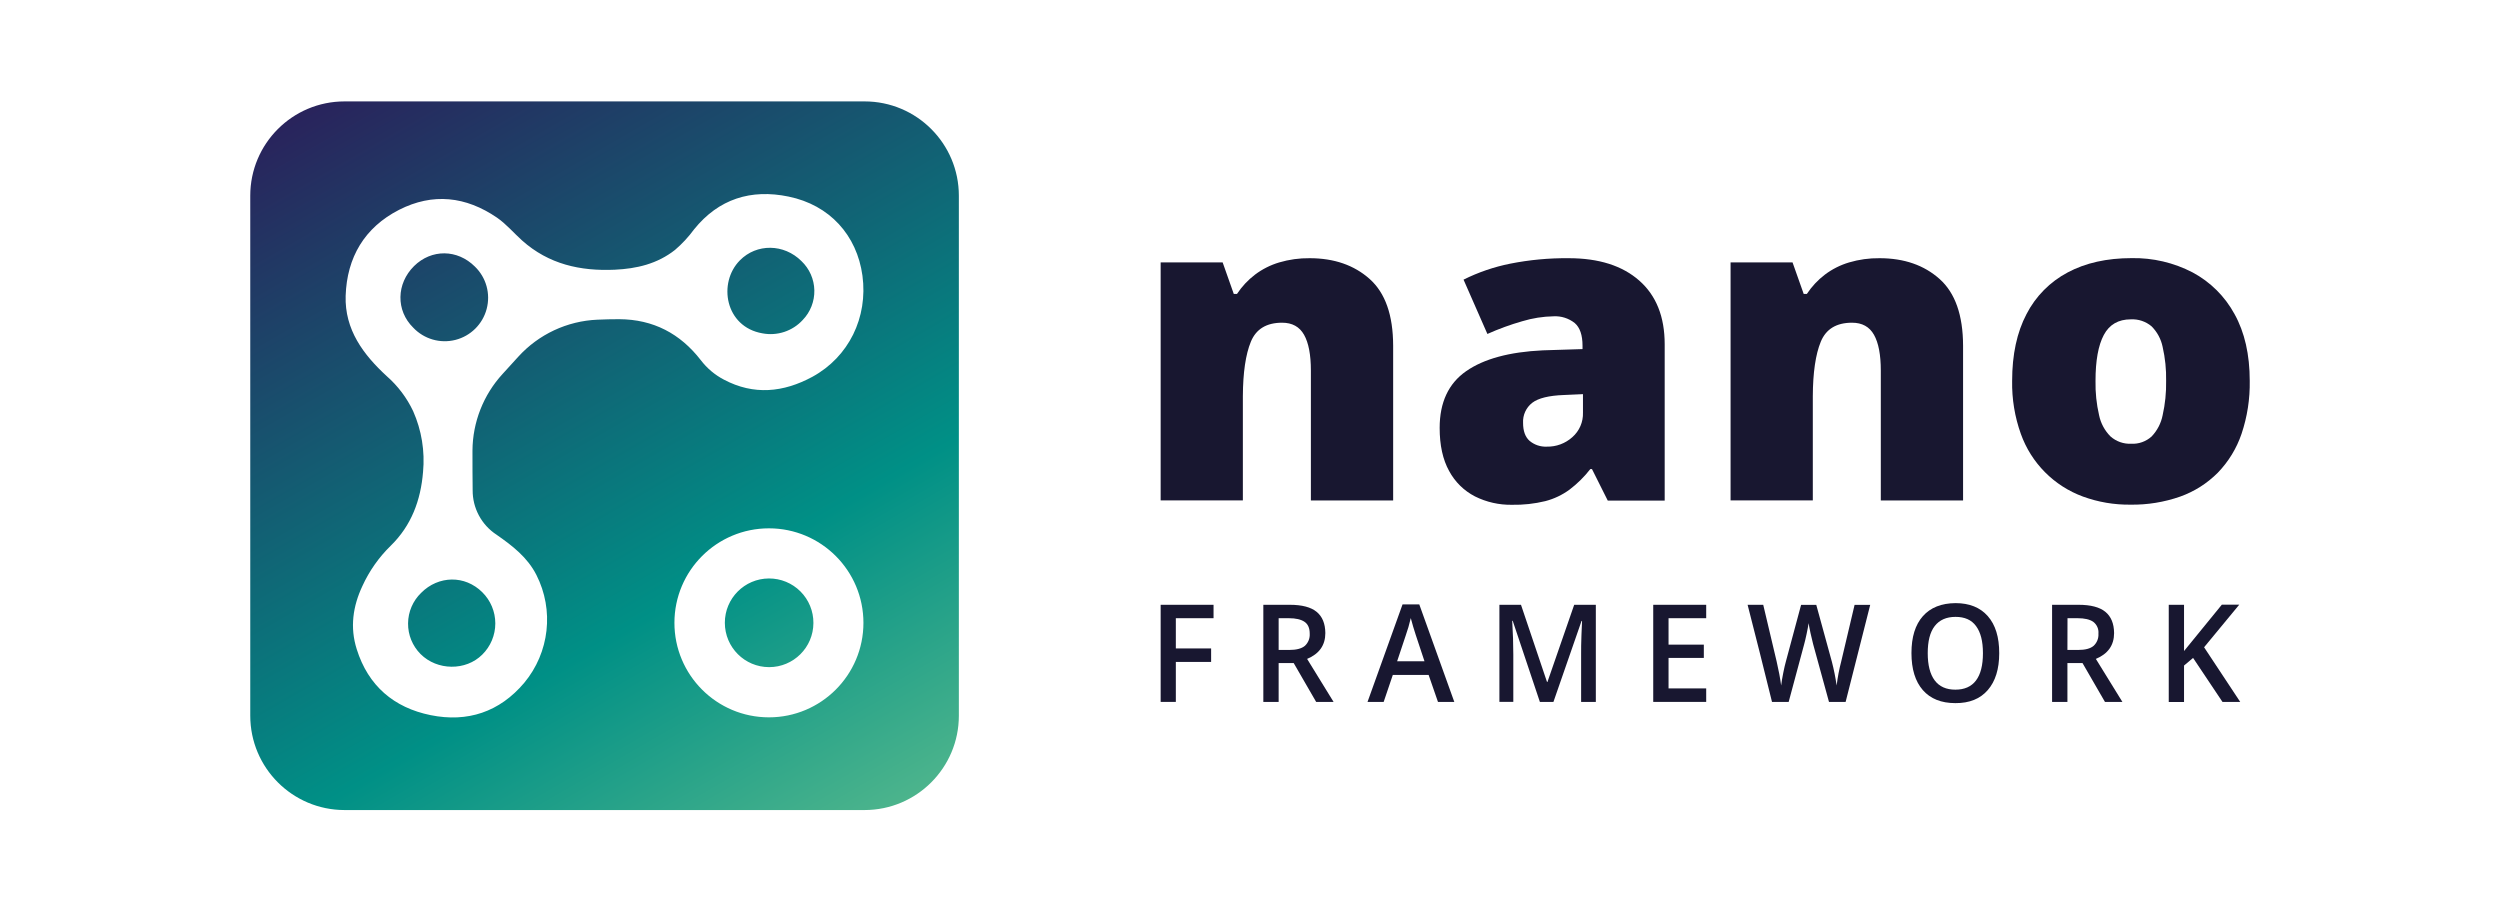
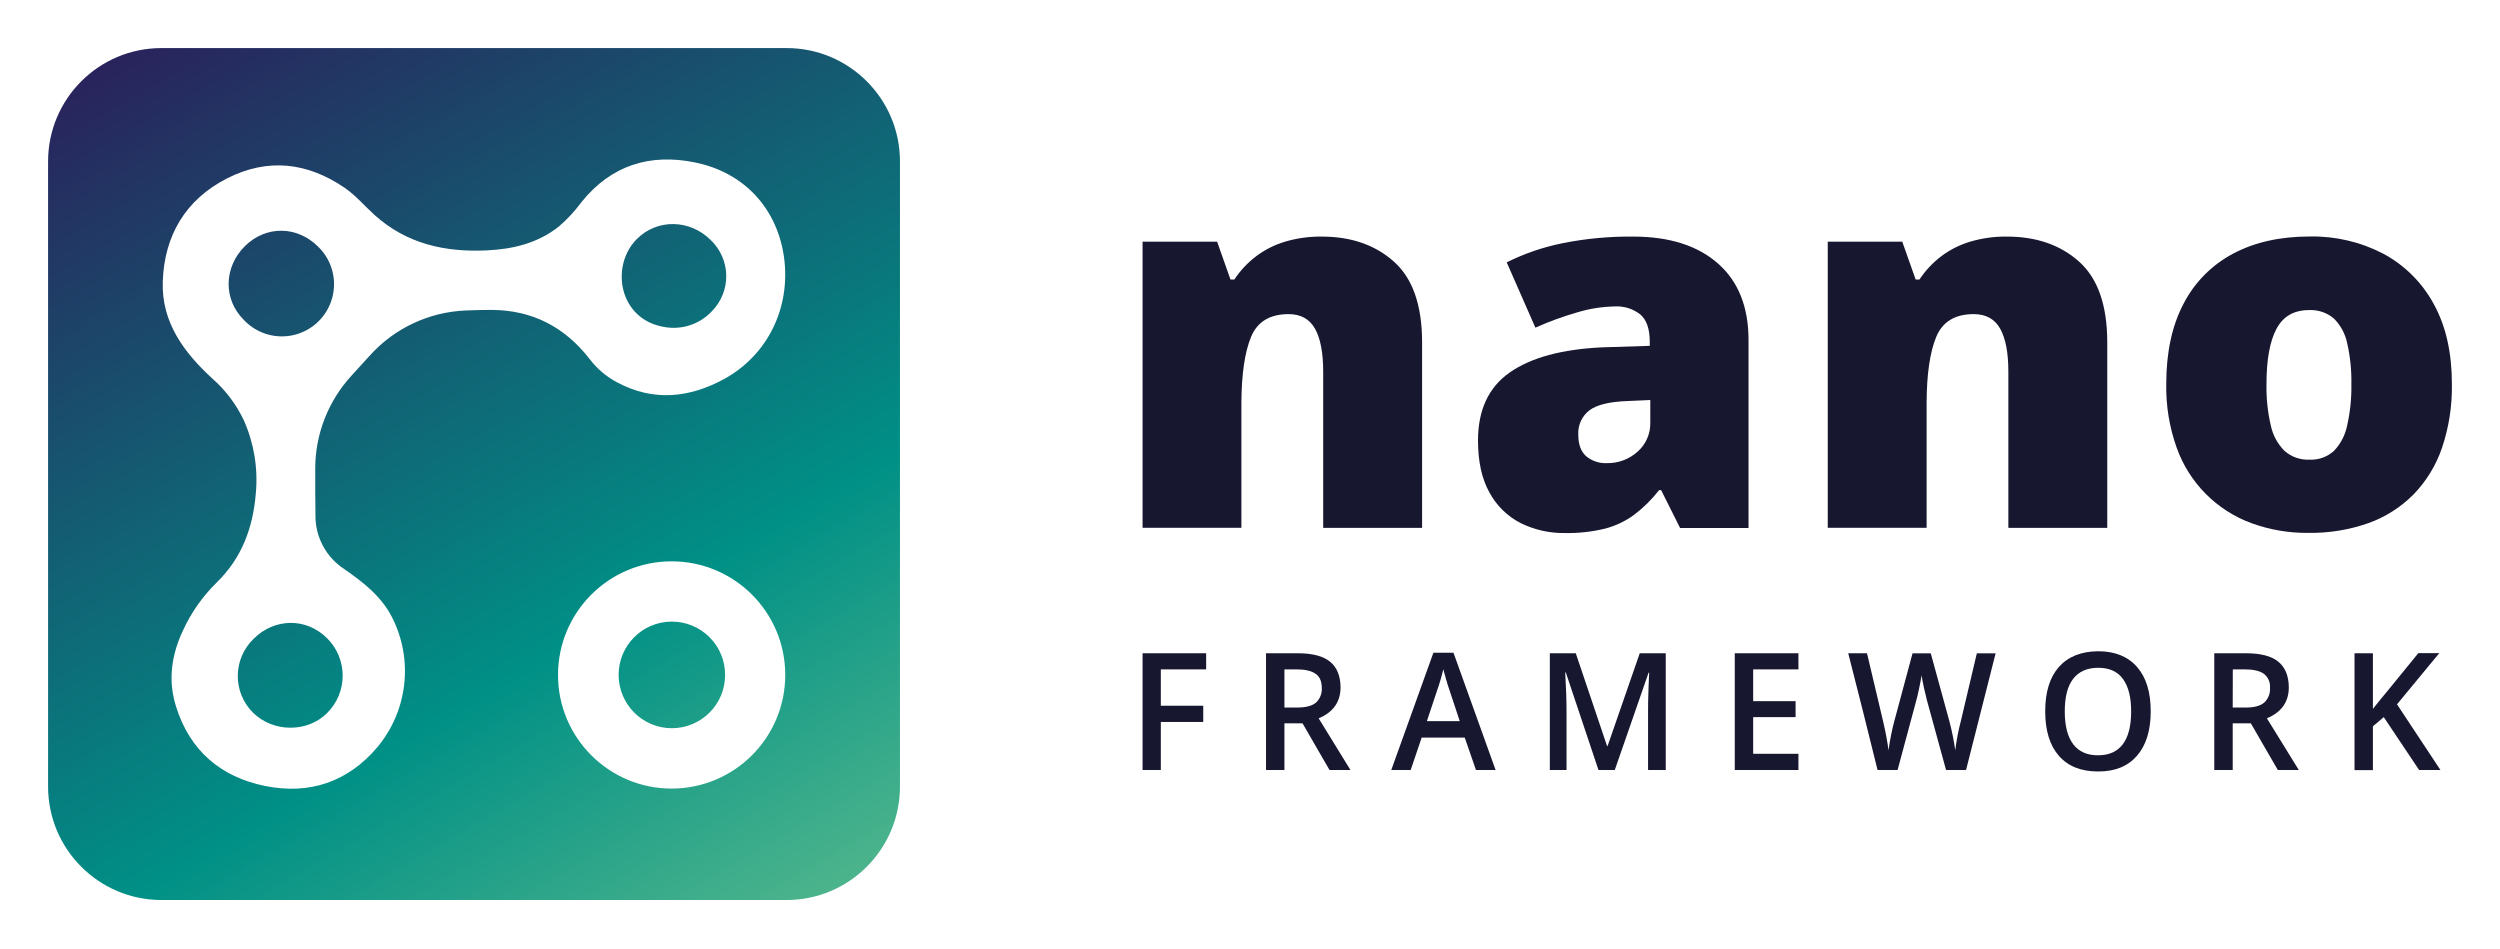
- <svg xmlns="http://www.w3.org/2000/svg" role="img" aria-label=".NET nanoFramework" viewBox="60 100 960 350">
+ <svg xmlns="http://www.w3.org/2000/svg" viewBox="140.744 123.584 798.521 302.832">
  <defs>
-     <linearGradient id="nf-grad" x1="999.17" y1="565.81" x2="700.21" y2="738.41" gradientTransform="translate(-359.96 1124.69) rotate(-90)" gradientUnits="userSpaceOnUse">
+     <linearGradient id="nf-gradient" x1="999.17" y1="565.81" x2="700.21" y2="738.41" gradientTransform="translate(-359.96 1124.69) rotate(-90)" gradientUnits="userSpaceOnUse">
      <stop offset="0" stop-color="#29235c" />
      <stop offset="0.68" stop-color="#009086" />
      <stop offset="1" stop-color="#4cb48c" />
    </linearGradient>
  </defs>
-   <path fill="url(#nf-grad)" d="M242.35,202.37c-6.72-6.71-16.68-6.79-23.36-.19-6.81,6.77-7,17-.32,23.59a16.65,16.65,0,1,0,23.68-23.4Zm2.74,125c-6.47-6.54-16.72-6.43-23.37.29a16.46,16.46,0,0,0-.23,23.45c6.41,6.41,17.34,6.5,23.64.24A16.83,16.83,0,0,0,245.09,327.41ZM367.76,200.28c-6.71-6.71-17.18-6.86-23.65-.3-8.52,8.62-5.68,25.52,8.65,28a16.74,16.74,0,0,0,15.49-5.13A15.94,15.94,0,0,0,367.76,200.28Zm0,0c-6.71-6.71-17.18-6.86-23.65-.3-8.52,8.62-5.68,25.52,8.65,28a16.74,16.74,0,0,0,15.49-5.13A15.94,15.94,0,0,0,367.76,200.28ZM245.09,327.41c-6.47-6.54-16.72-6.43-23.37.29a16.46,16.46,0,0,0-.23,23.45c6.41,6.41,17.34,6.5,23.64.24A16.83,16.83,0,0,0,245.09,327.41Zm-2.74-125c-6.72-6.71-16.68-6.79-23.36-.19-6.81,6.77-7,17-.32,23.59a16.65,16.65,0,1,0,23.68-23.4Zm0,0c-6.72-6.71-16.68-6.79-23.36-.19-6.81,6.77-7,17-.32,23.59a16.65,16.65,0,1,0,23.68-23.4Zm2.74,125c-6.47-6.54-16.72-6.43-23.37.29a16.46,16.46,0,0,0-.23,23.45c6.41,6.41,17.34,6.5,23.64.24A16.83,16.83,0,0,0,245.09,327.41Zm110.17-5.28a17,17,0,1,0,17.08,17.06A17,17,0,0,0,355.26,322.13Zm12.5-121.85c-6.71-6.71-17.18-6.86-23.65-.3-8.52,8.62-5.68,25.52,8.65,28a16.74,16.74,0,0,0,15.49-5.13A15.94,15.94,0,0,0,367.76,200.28Zm0,0c-6.71-6.71-17.18-6.86-23.65-.3-8.52,8.62-5.68,25.52,8.65,28a16.74,16.74,0,0,0,15.49-5.13A15.94,15.94,0,0,0,367.76,200.28Zm-146,127.42a16.46,16.46,0,0,0-.23,23.45c6.41,6.41,17.34,6.5,23.64.24a16.83,16.83,0,0,0,0-24C238.62,320.87,228.37,321,221.72,327.7ZM242.4,225.9a16.66,16.66,0,0,0-.05-23.53c-6.72-6.71-16.68-6.79-23.36-.19-6.81,6.77-7,17-.32,23.59A16.75,16.75,0,0,0,242.4,225.9Zm112.86,96.23a17,17,0,1,0,17.08,17.06A17,17,0,0,0,355.26,322.13ZM392,138.94H192.3a36.21,36.21,0,0,0-36.2,36.22V374.82a36.24,36.24,0,0,0,36.2,36.24H392a36.24,36.24,0,0,0,36.2-36.24V175.16A36.21,36.21,0,0,0,392,138.94ZM355.26,375.46a36.29,36.29,0,1,1,36.3-36.27A36.3,36.3,0,0,1,355.26,375.46ZM371.94,244.7c-11.11,6-22.49,7.17-34,1.06a26.71,26.71,0,0,1-8.84-7.47c-7.9-10.19-18.22-15.65-31.33-15.72-2.8,0-5.57.06-8.35.19A43.57,43.57,0,0,0,259,237l-6,6.59A43.93,43.93,0,0,0,241.43,273v.17c0,5,0,10,.07,15a20.26,20.26,0,0,0,9.22,17.19c6,4.19,11.79,8.61,15.25,15.4a37.91,37.91,0,0,1-4.67,41.45c-9.48,11.22-21.79,15.27-35.92,12.41s-24-11.29-28.39-25.31c-2.66-8.37-1.49-16.5,2.18-24.3A51.52,51.52,0,0,1,210,309.6c8-7.8,11.56-17.52,12.45-28.36a46.79,46.79,0,0,0-3.8-23.35,41.28,41.28,0,0,0-10.1-13.41c-9-8.28-16.23-17.87-15.82-30.9.49-14.73,7.23-26.2,20.5-33,13-6.62,25.67-5.17,37.62,3,3.57,2.47,6.41,5.87,9.64,8.77,10.23,9.14,22.38,11.81,35.58,11.22,8.41-.39,16.31-2.23,23.12-7.59a46.44,46.44,0,0,0,7.33-7.9c9.46-11.74,21.89-15.57,36.26-12.6,15.82,3.23,26.27,14.85,28.4,30.37C393.34,221.91,385.93,237.07,371.94,244.7ZM344.11,200c-8.52,8.62-5.68,25.52,8.65,28a16.74,16.74,0,0,0,15.49-5.13,15.94,15.94,0,0,0-.49-22.61C361.05,193.57,350.58,193.42,344.11,200Zm11.15,122.15a17,17,0,1,0,17.08,17.06A17,17,0,0,0,355.26,322.13ZM221.72,327.7a16.46,16.46,0,0,0-.23,23.45c6.41,6.41,17.34,6.5,23.64.24a16.83,16.83,0,0,0,0-24C238.62,320.87,228.37,321,221.72,327.7ZM219,202.18c-6.81,6.77-7,17-.32,23.59a16.65,16.65,0,1,0,23.68-23.4C235.63,195.66,225.67,195.58,219,202.18Zm136.27,120a17,17,0,1,0,17.08,17.06A17,17,0,0,0,355.26,322.13ZM242.35,202.37c-6.72-6.71-16.68-6.79-23.36-.19-6.81,6.77-7,17-.32,23.59a16.65,16.65,0,1,0,23.68-23.4Zm2.74,125c-6.47-6.54-16.72-6.43-23.37.29a16.46,16.46,0,0,0-.23,23.45c6.41,6.41,17.34,6.5,23.64.24A16.83,16.83,0,0,0,245.09,327.41ZM367.76,200.28c-6.71-6.71-17.18-6.86-23.65-.3-8.52,8.62-5.68,25.52,8.65,28a16.74,16.74,0,0,0,15.49-5.13A15.94,15.94,0,0,0,367.76,200.28Zm0,0c-6.71-6.71-17.18-6.86-23.65-.3-8.52,8.62-5.68,25.52,8.65,28a16.74,16.74,0,0,0,15.49-5.13A15.94,15.94,0,0,0,367.76,200.28Zm-12.5,121.85a17,17,0,1,0,17.08,17.06A17,17,0,0,0,355.26,322.13Zm-110.17,5.28c-6.47-6.54-16.72-6.43-23.37.29a16.46,16.46,0,0,0-.23,23.45c6.41,6.41,17.34,6.5,23.64.24A16.83,16.83,0,0,0,245.09,327.41Zm-2.74-125c-6.72-6.71-16.68-6.79-23.36-.19-6.81,6.77-7,17-.32,23.59a16.65,16.65,0,1,0,23.68-23.4Z" />
+   <path fill="url(#nf-gradient)" d="M242.35,202.37c-6.72-6.71-16.68-6.79-23.36-.19-6.81,6.77-7,17-.32,23.59a16.65,16.65,0,1,0,23.68-23.4Zm2.74,125c-6.47-6.54-16.72-6.43-23.37.29a16.46,16.46,0,0,0-.23,23.45c6.41,6.41,17.34,6.5,23.64.24A16.83,16.83,0,0,0,245.09,327.41ZM367.76,200.28c-6.71-6.71-17.18-6.86-23.65-.3-8.52,8.62-5.68,25.52,8.65,28a16.74,16.74,0,0,0,15.49-5.13A15.94,15.94,0,0,0,367.76,200.28Zm0,0c-6.71-6.71-17.18-6.86-23.65-.3-8.52,8.62-5.68,25.52,8.65,28a16.74,16.74,0,0,0,15.49-5.13A15.94,15.94,0,0,0,367.76,200.28ZM245.09,327.41c-6.47-6.54-16.72-6.43-23.37.29a16.46,16.46,0,0,0-.23,23.45c6.41,6.41,17.34,6.5,23.64.24A16.83,16.83,0,0,0,245.09,327.41Zm-2.74-125c-6.72-6.71-16.68-6.79-23.36-.19-6.81,6.77-7,17-.32,23.59a16.65,16.65,0,1,0,23.68-23.4Zm0,0c-6.72-6.71-16.68-6.79-23.36-.19-6.81,6.77-7,17-.32,23.59a16.65,16.65,0,1,0,23.68-23.4Zm2.74,125c-6.47-6.54-16.72-6.43-23.37.29a16.46,16.46,0,0,0-.23,23.45c6.41,6.41,17.34,6.5,23.64.24A16.83,16.83,0,0,0,245.09,327.41Zm110.17-5.28a17,17,0,1,0,17.08,17.06A17,17,0,0,0,355.26,322.13Zm12.5-121.85c-6.71-6.71-17.18-6.86-23.65-.3-8.52,8.62-5.68,25.52,8.65,28a16.74,16.74,0,0,0,15.49-5.13A15.94,15.94,0,0,0,367.76,200.28Zm0,0c-6.71-6.71-17.18-6.86-23.65-.3-8.52,8.62-5.68,25.52,8.65,28a16.74,16.74,0,0,0,15.49-5.13A15.94,15.94,0,0,0,367.76,200.28Zm-146,127.42a16.46,16.46,0,0,0-.23,23.45c6.41,6.41,17.34,6.5,23.64.24a16.83,16.83,0,0,0,0-24C238.62,320.87,228.37,321,221.72,327.7ZM242.4,225.9a16.66,16.66,0,0,0-.05-23.53c-6.72-6.71-16.68-6.79-23.36-.19-6.81,6.77-7,17-.32,23.59A16.75,16.75,0,0,0,242.4,225.9Zm112.86,96.23a17,17,0,1,0,17.08,17.06A17,17,0,0,0,355.26,322.13ZM392,138.94H192.3a36.21,36.21,0,0,0-36.2,36.22V374.82a36.24,36.24,0,0,0,36.2,36.24H392a36.24,36.24,0,0,0,36.2-36.24V175.16A36.21,36.21,0,0,0,392,138.94ZM355.26,375.46a36.29,36.29,0,1,1,36.3-36.27A36.3,36.3,0,0,1,355.26,375.46ZM371.94,244.7c-11.11,6-22.49,7.17-34,1.06a26.71,26.71,0,0,1-8.84-7.47c-7.9-10.19-18.22-15.65-31.33-15.72-2.8,0-5.57.06-8.35.19A43.57,43.57,0,0,0,259,237l-6,6.59A43.93,43.93,0,0,0,241.43,273v.17c0,5,0,10,.07,15a20.26,20.26,0,0,0,9.22,17.19c6,4.19,11.79,8.61,15.25,15.4a37.91,37.91,0,0,1-4.67,41.45c-9.48,11.22-21.79,15.27-35.92,12.41s-24-11.29-28.39-25.31c-2.66-8.37-1.49-16.5,2.18-24.3A51.52,51.52,0,0,1,210,309.6c8-7.8,11.56-17.52,12.45-28.36a46.79,46.79,0,0,0-3.8-23.35,41.28,41.28,0,0,0-10.1-13.41c-9-8.28-16.23-17.87-15.82-30.9.49-14.73,7.23-26.2,20.5-33,13-6.62,25.67-5.17,37.62,3,3.57,2.47,6.41,5.87,9.64,8.77,10.23,9.14,22.38,11.81,35.58,11.22,8.41-.39,16.31-2.23,23.12-7.59a46.44,46.44,0,0,0,7.33-7.9c9.46-11.74,21.89-15.57,36.26-12.6,15.82,3.23,26.27,14.85,28.4,30.37C393.34,221.91,385.93,237.07,371.94,244.7ZM344.11,200c-8.52,8.62-5.68,25.52,8.65,28a16.74,16.74,0,0,0,15.49-5.13,15.94,15.94,0,0,0-.49-22.61C361.05,193.57,350.58,193.42,344.11,200Zm11.15,122.15a17,17,0,1,0,17.08,17.06A17,17,0,0,0,355.26,322.13ZM221.72,327.7a16.46,16.46,0,0,0-.23,23.45c6.41,6.41,17.34,6.5,23.64.24a16.83,16.83,0,0,0,0-24C238.62,320.87,228.37,321,221.72,327.7ZM219,202.18c-6.81,6.77-7,17-.32,23.59a16.65,16.65,0,1,0,23.68-23.4C235.63,195.66,225.67,195.58,219,202.18Zm136.27,120a17,17,0,1,0,17.08,17.06A17,17,0,0,0,355.26,322.13ZM242.35,202.37c-6.72-6.71-16.68-6.79-23.36-.19-6.81,6.77-7,17-.32,23.59a16.65,16.65,0,1,0,23.68-23.4Zm2.74,125c-6.47-6.54-16.72-6.43-23.37.29a16.46,16.46,0,0,0-.23,23.45c6.41,6.41,17.34,6.5,23.64.24A16.83,16.83,0,0,0,245.09,327.41ZM367.76,200.28c-6.71-6.71-17.18-6.86-23.65-.3-8.52,8.62-5.68,25.52,8.65,28a16.74,16.74,0,0,0,15.49-5.13A15.94,15.94,0,0,0,367.76,200.28Zm0,0c-6.71-6.71-17.18-6.86-23.65-.3-8.52,8.62-5.68,25.52,8.65,28a16.74,16.74,0,0,0,15.49-5.13A15.94,15.94,0,0,0,367.76,200.28Zm-12.5,121.85a17,17,0,1,0,17.08,17.06A17,17,0,0,0,355.26,322.13Zm-110.17,5.28c-6.47-6.54-16.72-6.43-23.37.29a16.46,16.46,0,0,0-.23,23.45c6.41,6.41,17.34,6.5,23.64.24A16.83,16.83,0,0,0,245.09,327.41Zm-2.74-125c-6.72-6.71-16.68-6.79-23.36-.19-6.81,6.77-7,17-.32,23.59a16.65,16.65,0,1,0,23.68-23.4Z" />
  <path fill="#181730" d="M562.9,199.15q14.11,0,23.07,8t9,25.58v59.46H563.38V242.32q0-9.12-2.62-13.76t-8.43-4.64q-9,0-12,7.3t-3.07,20.94v40H505.69V200.77H529.5l4.27,12.1H535a30.34,30.34,0,0,1,6.94-7.42,29.26,29.26,0,0,1,9.28-4.68A39.49,39.49,0,0,1,562.9,199.15Z" />
  <path fill="#181730" d="M662.37,199.15q17.34,0,27.11,8.6t9.76,24.48v60H677.38l-6.06-12.1h-.64a43.2,43.2,0,0,1-7.95,7.86,27.26,27.26,0,0,1-9.32,4.44,50.07,50.07,0,0,1-12.83,1.41,30.7,30.7,0,0,1-14.2-3.22,23.47,23.47,0,0,1-9.92-9.77q-3.63-6.53-3.63-16.54,0-14.69,10.17-21.78t29.44-8l15.25-.48v-1.29c0-4.09-1-7-3-8.72a12.08,12.08,0,0,0-8.11-2.58,44.19,44.19,0,0,0-12.06,1.9,100,100,0,0,0-13.36,4.88L622,207.38a71.58,71.58,0,0,1,17.91-6.13A109.6,109.6,0,0,1,662.37,199.15Zm5.49,52.2-7.27.33q-8.72.31-12.22,3a9.16,9.16,0,0,0-3.51,7.71q0,4.68,2.5,6.9a9.6,9.6,0,0,0,6.62,2.22,14.19,14.19,0,0,0,9.8-3.64,12,12,0,0,0,4.08-9.44Z" />
  <path fill="#181730" d="M781.75,199.15q14.12,0,23.07,8t9,25.58v59.46H782.23V242.32q0-9.12-2.62-13.76t-8.43-4.64q-9,0-12,7.3t-3.06,20.94v40H724.54V200.77h23.8l4.28,12.1h1.21a30.34,30.34,0,0,1,6.94-7.42,29.26,29.26,0,0,1,9.28-4.68A39.49,39.49,0,0,1,781.75,199.15Z" />
  <path fill="#181730" d="M923.9,246.27a60.57,60.57,0,0,1-3.15,20.33,39.86,39.86,0,0,1-9.12,14.93,38.7,38.7,0,0,1-14.44,9.16,55.29,55.29,0,0,1-19.12,3.1,51.33,51.33,0,0,1-18.19-3.1A39.93,39.93,0,0,1,836,266.6a57.36,57.36,0,0,1-3.34-20.33q0-15.17,5.52-25.66a37.51,37.51,0,0,1,15.82-16q10.28-5.49,24.56-5.49a48.77,48.77,0,0,1,23.4,5.49,39.54,39.54,0,0,1,16.1,16Q923.9,231.11,923.9,246.27Zm-59.22,0a53.79,53.79,0,0,0,1.37,13.19,16.14,16.14,0,0,0,4.4,8.15,11.23,11.23,0,0,0,7.94,2.79,10.84,10.84,0,0,0,7.83-2.79,16.39,16.39,0,0,0,4.23-8.15,55.45,55.45,0,0,0,1.34-13.19,54,54,0,0,0-1.34-13.07,15.51,15.51,0,0,0-4.27-7.91,11.44,11.44,0,0,0-7.95-2.66q-7.18,0-10.37,6T864.68,246.27Z" />
  <path fill="#181730" d="M511.52,369.53h-5.83V332.24H526v5.15H511.52V349h13.55v5.18H511.52Z" />
  <path fill="#181730" d="M551,354.63v14.9h-5.88V332.24h10.16q7,0,10.3,2.7t3.35,8.16q0,7-7,9.92l10.16,16.51h-6.69l-8.61-14.9Zm0-5.05h4.08q4.11,0,6-1.58a5.84,5.84,0,0,0,1.85-4.69c0-2.11-.66-3.63-2-4.54s-3.33-1.38-6-1.38H551Z" />
  <path fill="#181730" d="M612.18,369.53l-3.59-10.36H594.84l-3.51,10.36h-6.2l13.45-37.45H605l13.45,37.45ZM607,353.92l-3.37-10.16c-.24-.67-.58-1.75-1-3.21s-.73-2.53-.89-3.21a60.85,60.85,0,0,1-2,6.86l-3.24,9.72Z" />
  <path fill="#181730" d="M651.31,369.53l-10.43-31.15h-.19q.42,6.94.42,13v18.14h-5.34V332.24h8.29l10,29.66h.15l10.28-29.66h8.31v37.29h-5.65V351.09c0-1.86,0-4.27.13-7.25s.17-4.78.23-5.41h-.19l-10.8,31.1Z" />
  <path fill="#181730" d="M715.18,369.53H694.84V332.24h20.34v5.15H700.72v10.15h13.55v5.1H700.72v11.71h14.46Z" />
  <path fill="#181730" d="M768.72,369.53h-6.39l-6.1-22.24q-.39-1.46-1-4.2c-.39-1.83-.63-3.1-.71-3.81-.16,1.08-.43,2.5-.8,4.23s-.67,3-.92,3.88l-5.95,22.14h-6.4l-4.64-18.67-4.73-18.62h6L742.23,354c.81,3.48,1.38,6.56,1.73,9.23.18-1.44.45-3.06.81-4.85s.69-3.23,1-4.33l5.85-21.78h5.83l6,21.88a82.9,82.9,0,0,1,1.82,9.08,70.2,70.2,0,0,1,1.77-9.28l5.12-21.68h6Z" />
  <path fill="#181730" d="M827.7,350.83q0,9.1-4.39,14.16T810.87,370q-8.13,0-12.5-5T794,350.78q0-9.24,4.39-14.18t12.53-5q8,0,12.4,5T827.7,350.83Zm-27.45,0q0,6.89,2.68,10.45t7.94,3.55c3.5,0,6.13-1.17,7.91-3.52s2.67-5.84,2.67-10.48-.88-8-2.64-10.41-4.39-3.54-7.89-3.54-6.18,1.18-8,3.54S800.25,346.26,800.25,350.83Z" />
  <path fill="#181730" d="M853.89,354.63v14.9H848V332.24h10.16q7,0,10.3,2.7t3.35,8.16q0,7-7,9.92L875,369.53H868.3l-8.61-14.9Zm0-5.05H858q4.11,0,5.95-1.58a5.84,5.84,0,0,0,1.85-4.69,5.11,5.11,0,0,0-2-4.54q-2-1.38-6-1.38h-3.88Z" />
  <path fill="#181730" d="M920.24,369.53h-6.81l-11.29-16.89-3.47,2.93v14H892.8V332.24h5.87V350q2.42-3.06,4.8-5.89l9.71-11.91h6.69q-9.42,11.47-13.5,16.35Z" />
</svg>
